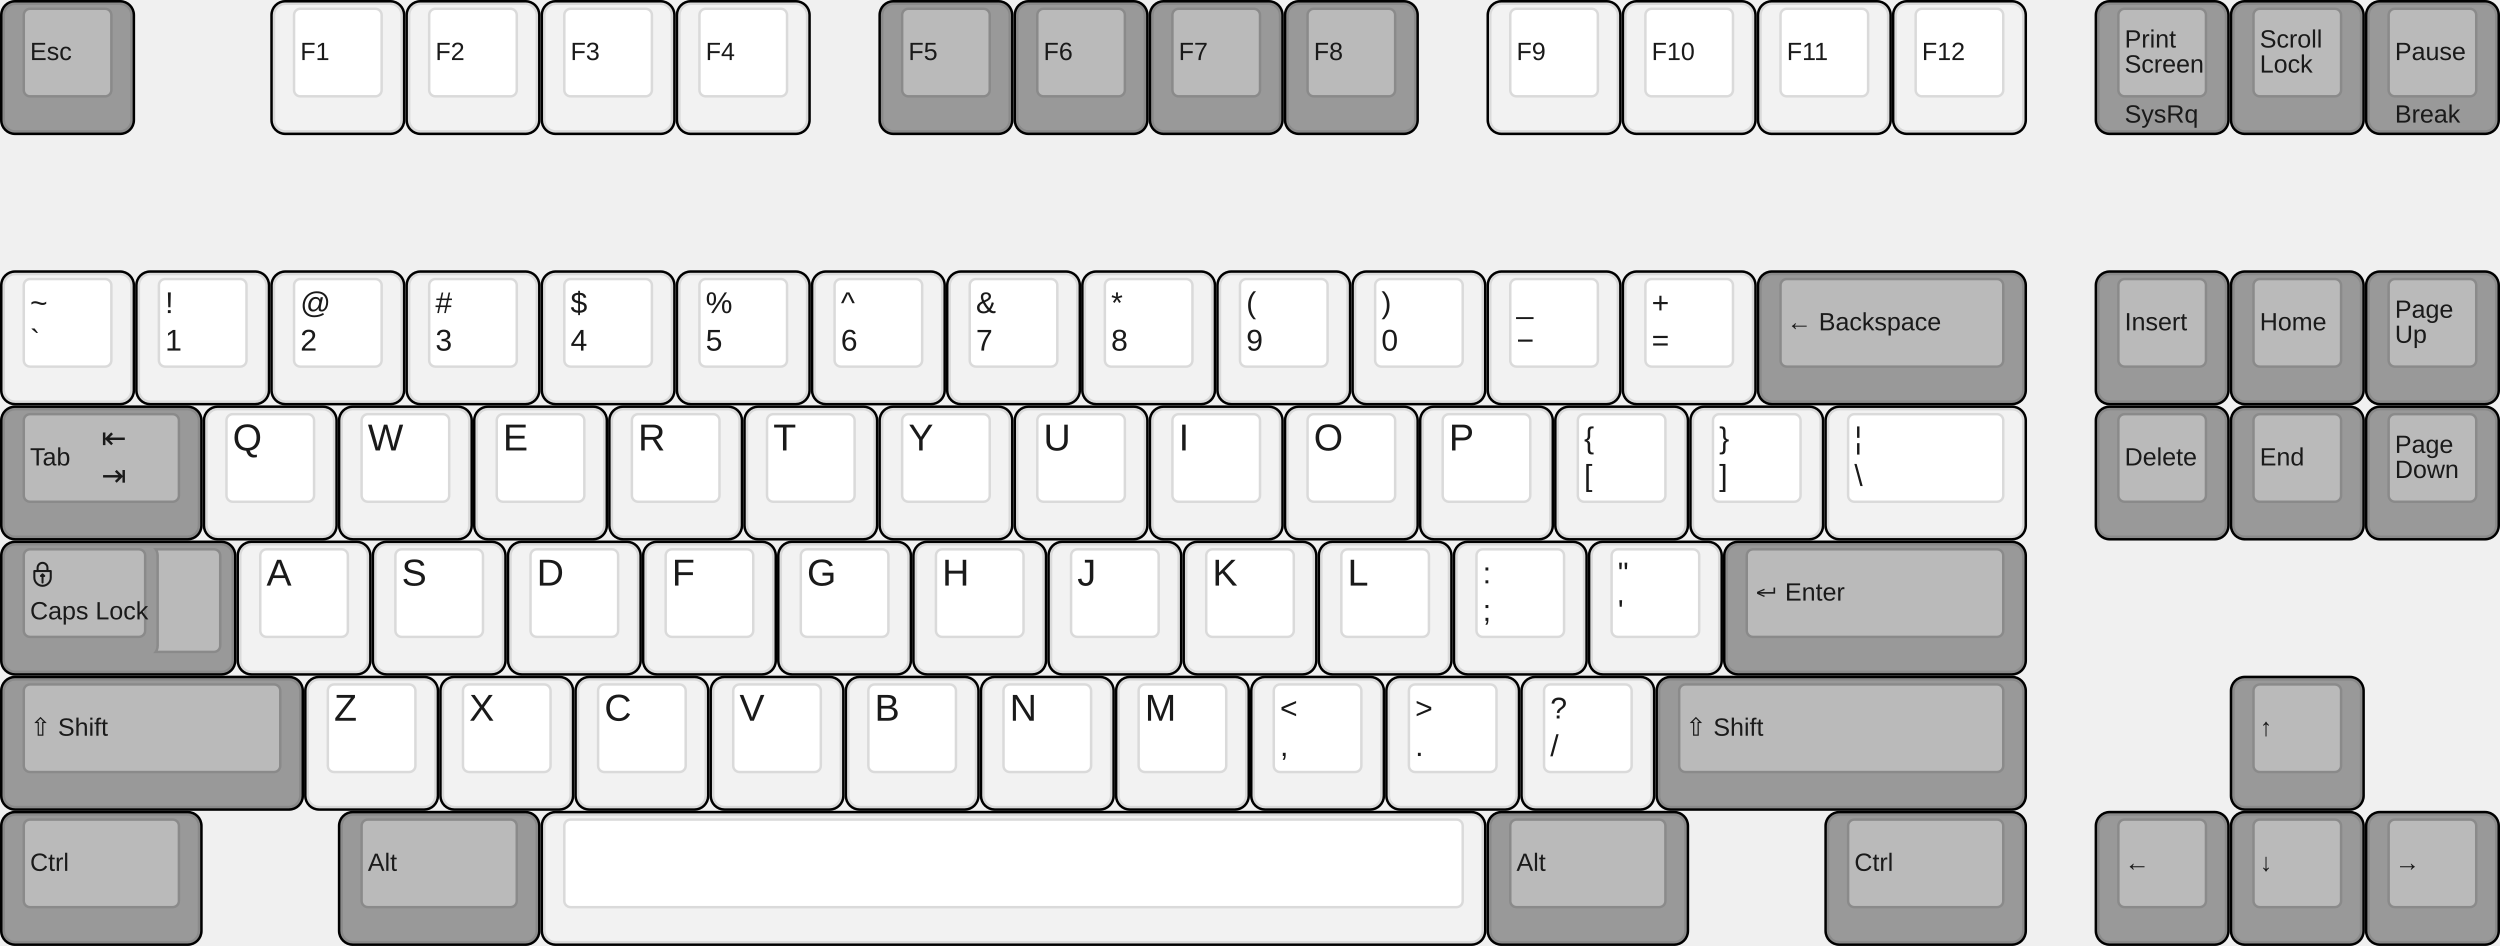
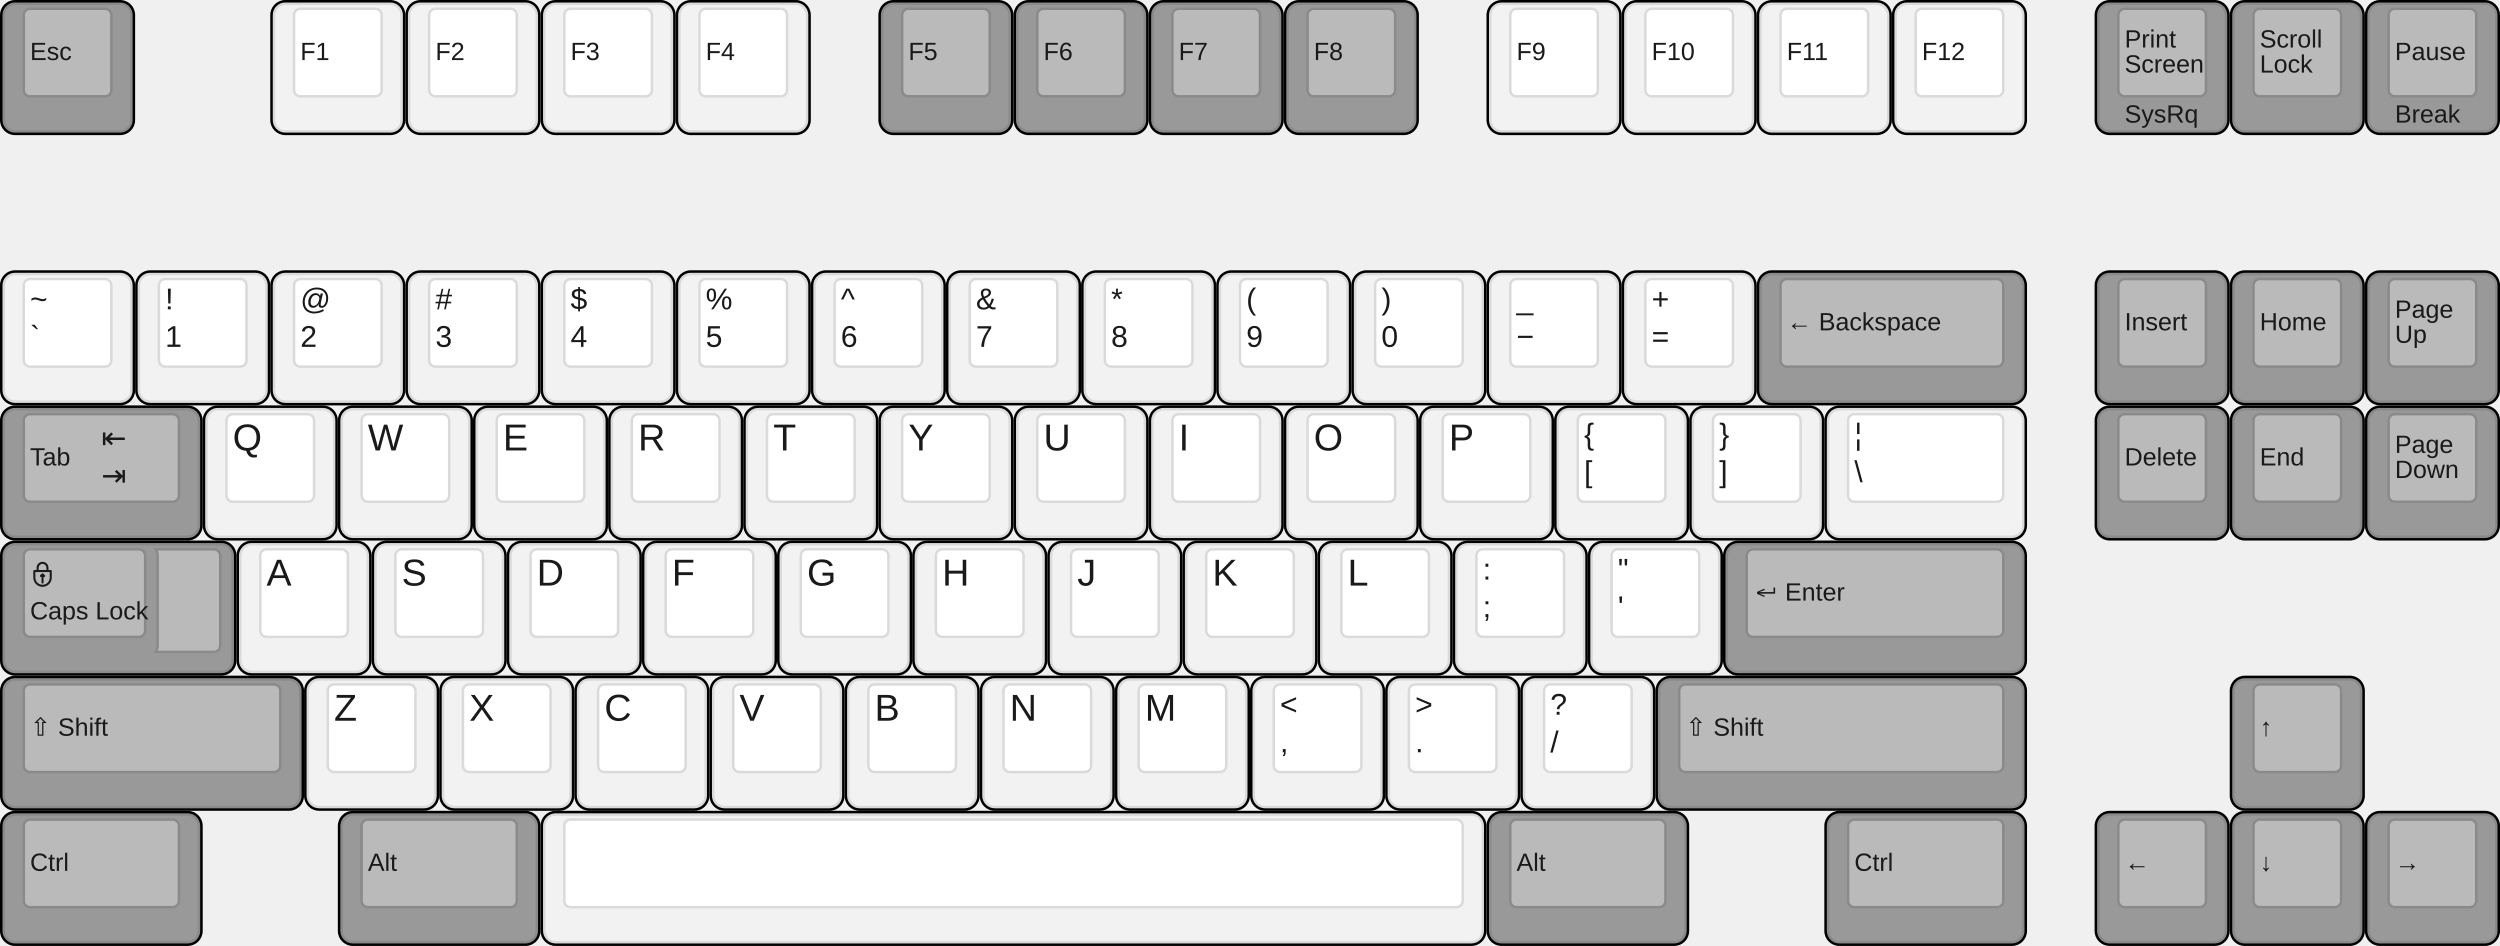
<svg xmlns="http://www.w3.org/2000/svg" xmlns:xlink="http://www.w3.org/1999/xlink" version="1.1" width="999" height="378" viewBox="0 -378 999 378">
  <defs>
    <g id="shape0">
      <path d="M 6 -54 C 2.686 -54 0 -51.314 0 -48 L 0 -6 C 0 -2.686 2.686 0 6 0 L 75 0 C 78.314 0 81 -2.686 81 -6 L 81 -48 C 81 -51.314 78.314 -54 75 -54 Z" fill="#000000" />
      <path d="M 6 -53 C 3.239 -53 1 -50.761 1 -48 L 1 -6 C 1 -3.239 3.239 -1 6 -1 L 75 -1 C 77.761 -1 80 -3.239 80 -6 L 80 -48 C 80 -50.761 77.761 -53 75 -53 Z" fill="#8a8a8a" />
      <path d="M 6 -52 C 3.791 -52 2 -50.209 2 -48 L 2 -6 C 2 -3.791 3.791 -2 6 -2 L 75 -2 C 77.209 -2 79 -3.791 79 -6 L 79 -48 C 79 -50.209 77.209 -52 75 -52 Z" fill="#999999" />
      <path d="M 12 -51 C 10.343 -51 9 -49.657 9 -48 L 9 -18 C 9 -16.343 10.343 -15 12 -15 L 69 -15 C 70.657 -15 72 -16.343 72 -18 L 72 -48 C 72 -49.657 70.657 -51 69 -51 Z" fill="#8a8a8a" />
      <path d="M 12 -50 C 10.895 -50 10 -49.105 10 -48 L 10 -18 C 10 -16.895 10.895 -16 12 -16 L 69 -16 C 70.105 -16 71 -16.895 71 -18 L 71 -48 C 71 -49.105 70.105 -50 69 -50 Z" fill="#bababa" />
    </g>
    <g id="shape1">
      <path d="M 6 -54 C 2.686 -54 0 -51.314 0 -48 L 0 -6 C 0 -2.686 2.686 0 6 0 L 372 0 C 375.314 0 378 -2.686 378 -6 L 378 -48 C 378 -51.314 375.314 -54 372 -54 Z" fill="#000000" />
      <path d="M 6 -53 C 3.239 -53 1 -50.761 1 -48 L 1 -6 C 1 -3.239 3.239 -1 6 -1 L 372 -1 C 374.761 -1 377 -3.239 377 -6 L 377 -48 C 377 -50.761 374.761 -53 372 -53 Z" fill="#dadada" />
      <path d="M 6 -52 C 3.791 -52 2 -50.209 2 -48 L 2 -6 C 2 -3.791 3.791 -2 6 -2 L 372 -2 C 374.209 -2 376 -3.791 376 -6 L 376 -48 C 376 -50.209 374.209 -52 372 -52 Z" fill="#f2f2f2" />
      <path d="M 12 -51 C 10.343 -51 9 -49.657 9 -48 L 9 -18 C 9 -16.343 10.343 -15 12 -15 L 366 -15 C 367.657 -15 369 -16.343 369 -18 L 369 -48 C 369 -49.657 367.657 -51 366 -51 Z" fill="#dadada" />
      <path d="M 12 -50 C 10.895 -50 10 -49.105 10 -48 L 10 -18 C 10 -16.895 10.895 -16 12 -16 L 366 -16 C 367.105 -16 368 -16.895 368 -18 L 368 -48 C 368 -49.105 367.105 -50 366 -50 Z" fill="#ffffff" />
    </g>
    <g id="shape2">
      <path d="M 6 -54 C 2.686 -54 0 -51.314 0 -48 L 0 -6 C 0 -2.686 2.686 0 6 0 L 48 0 C 51.314 0 54 -2.686 54 -6 L 54 -48 C 54 -51.314 51.314 -54 48 -54 Z" fill="#000000" />
      <path d="M 6 -53 C 3.239 -53 1 -50.761 1 -48 L 1 -6 C 1 -3.239 3.239 -1 6 -1 L 48 -1 C 50.761 -1 53 -3.239 53 -6 L 53 -48 C 53 -50.761 50.761 -53 48 -53 Z" fill="#8a8a8a" />
      <path d="M 6 -52 C 3.791 -52 2 -50.209 2 -48 L 2 -6 C 2 -3.791 3.791 -2 6 -2 L 48 -2 C 50.209 -2 52 -3.791 52 -6 L 52 -48 C 52 -50.209 50.209 -52 48 -52 Z" fill="#999999" />
      <path d="M 12 -51 C 10.343 -51 9 -49.657 9 -48 L 9 -18 C 9 -16.343 10.343 -15 12 -15 L 42 -15 C 43.657 -15 45 -16.343 45 -18 L 45 -48 C 45 -49.657 43.657 -51 42 -51 Z" fill="#8a8a8a" />
      <path d="M 12 -50 C 10.895 -50 10 -49.105 10 -48 L 10 -18 C 10 -16.895 10.895 -16 12 -16 L 42 -16 C 43.105 -16 44 -16.895 44 -18 L 44 -48 C 44 -49.105 43.105 -50 42 -50 Z" fill="#bababa" />
    </g>
    <g id="shape3">
      <path d="M 6 -54 C 2.686 -54 0 -51.314 0 -48 L 0 -6 C 0 -2.686 2.686 0 6 0 L 115.5 0 C 118.814 0 121.5 -2.686 121.5 -6 L 121.5 -48 C 121.5 -51.314 118.814 -54 115.5 -54 Z" fill="#000000" />
      <path d="M 6 -53 C 3.239 -53 1 -50.761 1 -48 L 1 -6 C 1 -3.239 3.239 -1 6 -1 L 115.5 -1 C 118.261 -1 120.5 -3.239 120.5 -6 L 120.5 -48 C 120.5 -50.761 118.261 -53 115.5 -53 Z" fill="#8a8a8a" />
      <path d="M 6 -52 C 3.791 -52 2 -50.209 2 -48 L 2 -6 C 2 -3.791 3.791 -2 6 -2 L 115.5 -2 C 117.709 -2 119.5 -3.791 119.5 -6 L 119.5 -48 C 119.5 -50.209 117.709 -52 115.5 -52 Z" fill="#999999" />
      <path d="M 12 -51 C 10.343 -51 9 -49.657 9 -48 L 9 -18 C 9 -16.343 10.343 -15 12 -15 L 109.5 -15 C 111.157 -15 112.5 -16.343 112.5 -18 L 112.5 -48 C 112.5 -49.657 111.157 -51 109.5 -51 Z" fill="#8a8a8a" />
      <path d="M 12 -50 C 10.895 -50 10 -49.105 10 -48 L 10 -18 C 10 -16.895 10.895 -16 12 -16 L 109.5 -16 C 110.605 -16 111.5 -16.895 111.5 -18 L 111.5 -48 C 111.5 -49.105 110.605 -50 109.5 -50 Z" fill="#bababa" />
    </g>
    <g id="shape4">
      <path d="M 6 -54 C 2.686 -54 0 -51.314 0 -48 L 0 -6 C 0 -2.686 2.686 0 6 0 L 48 0 C 51.314 0 54 -2.686 54 -6 L 54 -48 C 54 -51.314 51.314 -54 48 -54 Z" fill="#000000" />
      <path d="M 6 -53 C 3.239 -53 1 -50.761 1 -48 L 1 -6 C 1 -3.239 3.239 -1 6 -1 L 48 -1 C 50.761 -1 53 -3.239 53 -6 L 53 -48 C 53 -50.761 50.761 -53 48 -53 Z" fill="#dadada" />
      <path d="M 6 -52 C 3.791 -52 2 -50.209 2 -48 L 2 -6 C 2 -3.791 3.791 -2 6 -2 L 48 -2 C 50.209 -2 52 -3.791 52 -6 L 52 -48 C 52 -50.209 50.209 -52 48 -52 Z" fill="#f2f2f2" />
      <path d="M 12 -51 C 10.343 -51 9 -49.657 9 -48 L 9 -18 C 9 -16.343 10.343 -15 12 -15 L 42 -15 C 43.657 -15 45 -16.343 45 -18 L 45 -48 C 45 -49.657 43.657 -51 42 -51 Z" fill="#dadada" />
      <path d="M 12 -50 C 10.895 -50 10 -49.105 10 -48 L 10 -18 C 10 -16.895 10.895 -16 12 -16 L 42 -16 C 43.105 -16 44 -16.895 44 -18 L 44 -48 C 44 -49.105 43.105 -50 42 -50 Z" fill="#ffffff" />
    </g>
    <g id="shape5">
      <path d="M 6 -54 C 2.686 -54 0 -51.314 0 -48 L 0 -6 C 0 -2.686 2.686 0 6 0 L 142.5 0 C 145.814 0 148.5 -2.686 148.5 -6 L 148.5 -48 C 148.5 -51.314 145.814 -54 142.5 -54 Z" fill="#000000" />
      <path d="M 6 -53 C 3.239 -53 1 -50.761 1 -48 L 1 -6 C 1 -3.239 3.239 -1 6 -1 L 142.5 -1 C 145.261 -1 147.5 -3.239 147.5 -6 L 147.5 -48 C 147.5 -50.761 145.261 -53 142.5 -53 Z" fill="#8a8a8a" />
      <path d="M 6 -52 C 3.791 -52 2 -50.209 2 -48 L 2 -6 C 2 -3.791 3.791 -2 6 -2 L 142.5 -2 C 144.709 -2 146.5 -3.791 146.5 -6 L 146.5 -48 C 146.5 -50.209 144.709 -52 142.5 -52 Z" fill="#999999" />
      <path d="M 12 -51 C 10.343 -51 9 -49.657 9 -48 L 9 -18 C 9 -16.343 10.343 -15 12 -15 L 136.5 -15 C 138.157 -15 139.5 -16.343 139.5 -18 L 139.5 -48 C 139.5 -49.657 138.157 -51 136.5 -51 Z" fill="#8a8a8a" />
      <path d="M 12 -50 C 10.895 -50 10 -49.105 10 -48 L 10 -18 C 10 -16.895 10.895 -16 12 -16 L 136.5 -16 C 137.605 -16 138.5 -16.895 138.5 -18 L 138.5 -48 C 138.5 -49.105 137.605 -50 136.5 -50 Z" fill="#bababa" />
    </g>
    <g id="shape6">
      <path d="M 6 -54 C 2.686 -54 0 -51.314 0 -48 L 0 -6 C 0 -2.686 2.686 0 6 0 L 88.5 0 C 91.814 0 94.5 -2.686 94.5 -6 L 94.5 -48 C 94.5 -51.314 91.814 -54 88.5 -54 Z" fill="#000000" />
      <path d="M 6 -53 C 3.239 -53 1 -50.761 1 -48 L 1 -6 C 1 -3.239 3.239 -1 6 -1 L 88.5 -1 C 91.261 -1 93.5 -3.239 93.5 -6 L 93.5 -48 C 93.5 -50.761 91.261 -53 88.5 -53 Z" fill="#8a8a8a" />
      <path d="M 6 -52 C 3.791 -52 2 -50.209 2 -48 L 2 -6 C 2 -3.791 3.791 -2 6 -2 L 88.5 -2 C 90.709 -2 92.5 -3.791 92.5 -6 L 92.5 -48 C 92.5 -50.209 90.709 -52 88.5 -52 Z" fill="#999999" />
      <path d="M 12 -51 C 10.343 -51 9 -49.657 9 -48 L 9 -18 C 9 -16.343 10.343 -15 12 -15 L 55.5 -15 C 57.157 -15 58.5 -16.343 58.5 -18 L 58.5 -48 C 58.5 -49.657 57.157 -51 55.5 -51 Z M 61.146 -51 C 61.976 -50.267 62.5 -49.195 62.5 -48 L 62.5 -12 C 62.5 -10.805 61.976 -9.733 61.146 -9 L 85.5 -9 C 87.157 -9 88.5 -10.343 88.5 -12 L 88.5 -48 C 88.5 -49.657 87.157 -51 85.5 -51 Z" fill="#8a8a8a" />
      <path d="M 12 -50 C 10.895 -50 10 -49.105 10 -48 L 10 -18 C 10 -16.895 10.895 -16 12 -16 L 55.5 -16 C 56.605 -16 57.5 -16.895 57.5 -18 L 57.5 -48 C 57.5 -49.105 56.605 -50 55.5 -50 Z M 63.084 -50 C 63.352 -49.388 63.5 -48.711 63.5 -48 L 63.5 -12 C 63.5 -11.289 63.352 -10.612 63.084 -10 L 85.5 -10 C 86.605 -10 87.5 -10.895 87.5 -12 L 87.5 -48 C 87.5 -49.105 86.605 -50 85.5 -50 Z" fill="#bababa" />
    </g>
    <g id="shape7">
      <path d="M 6 -54 C 2.686 -54 0 -51.314 0 -48 L 0 -6 C 0 -2.686 2.686 0 6 0 L 75 0 C 78.314 0 81 -2.686 81 -6 L 81 -48 C 81 -51.314 78.314 -54 75 -54 Z" fill="#000000" />
      <path d="M 6 -53 C 3.239 -53 1 -50.761 1 -48 L 1 -6 C 1 -3.239 3.239 -1 6 -1 L 75 -1 C 77.761 -1 80 -3.239 80 -6 L 80 -48 C 80 -50.761 77.761 -53 75 -53 Z" fill="#dadada" />
      <path d="M 6 -52 C 3.791 -52 2 -50.209 2 -48 L 2 -6 C 2 -3.791 3.791 -2 6 -2 L 75 -2 C 77.209 -2 79 -3.791 79 -6 L 79 -48 C 79 -50.209 77.209 -52 75 -52 Z" fill="#f2f2f2" />
      <path d="M 12 -51 C 10.343 -51 9 -49.657 9 -48 L 9 -18 C 9 -16.343 10.343 -15 12 -15 L 69 -15 C 70.657 -15 72 -16.343 72 -18 L 72 -48 C 72 -49.657 70.657 -51 69 -51 Z" fill="#dadada" />
      <path d="M 12 -50 C 10.895 -50 10 -49.105 10 -48 L 10 -18 C 10 -16.895 10.895 -16 12 -16 L 69 -16 C 70.105 -16 71 -16.895 71 -18 L 71 -48 C 71 -49.105 70.105 -50 69 -50 Z" fill="#ffffff" />
    </g>
    <g id="shape8">
      <path d="M 6 -54 C 2.686 -54 0 -51.314 0 -48 L 0 -6 C 0 -2.686 2.686 0 6 0 L 102 0 C 105.314 0 108 -2.686 108 -6 L 108 -48 C 108 -51.314 105.314 -54 102 -54 Z" fill="#000000" />
      <path d="M 6 -53 C 3.239 -53 1 -50.761 1 -48 L 1 -6 C 1 -3.239 3.239 -1 6 -1 L 102 -1 C 104.761 -1 107 -3.239 107 -6 L 107 -48 C 107 -50.761 104.761 -53 102 -53 Z" fill="#8a8a8a" />
      <path d="M 6 -52 C 3.791 -52 2 -50.209 2 -48 L 2 -6 C 2 -3.791 3.791 -2 6 -2 L 102 -2 C 104.209 -2 106 -3.791 106 -6 L 106 -48 C 106 -50.209 104.209 -52 102 -52 Z" fill="#999999" />
      <path d="M 12 -51 C 10.343 -51 9 -49.657 9 -48 L 9 -18 C 9 -16.343 10.343 -15 12 -15 L 96 -15 C 97.657 -15 99 -16.343 99 -18 L 99 -48 C 99 -49.657 97.657 -51 96 -51 Z" fill="#8a8a8a" />
      <path d="M 12 -50 C 10.895 -50 10 -49.105 10 -48 L 10 -18 C 10 -16.895 10.895 -16 12 -16 L 96 -16 C 97.105 -16 98 -16.895 98 -18 L 98 -48 C 98 -49.105 97.105 -50 96 -50 Z" fill="#bababa" />
    </g>
    <path id="path0" d="M 0.828 0.328 H 0.737 v -0.09 C 0.737 0.106 0.631 0 0.5 0 S 0.262 0.106 0.262 0.238 v 0.09 h -0.09 c -0.022 0 -0.041 0.019 -0.041 0.041 v 0.263 C 0.131 0.834 0.296 1 0.5 1 c 0.203 0 0.369 -0.166 0.369 -0.369 V 0.369 C 0.869 0.346 0.851 0.328 0.828 0.328 z M 0.344 0.238 c 0 -0.086 0.07 -0.156 0.156 -0.156 s 0.155 0.07 0.155 0.156 v 0.09 H 0.344 V 0.238 z M 0.787 0.631 c 0 0.158 -0.129 0.287 -0.287 0.287 S 0.213 0.789 0.213 0.631 V 0.41 h 0.574 V 0.631 z M 0.589 0.53 c 0.012 0.007 0.02 0.021 0.02 0.035 c 0 0.023 -0.019 0.041 -0.041 0.041 c -0.001 0 -0.002 0 -0.002 0 H 0.541 v 0.221 c 0 0.023 -0.019 0.041 -0.041 0.041 c -0.023 0 -0.041 -0.018 -0.041 -0.041 V 0.606 H 0.435 c -0.017 0 -0.032 -0.01 -0.038 -0.025 C 0.39 0.566 0.394 0.548 0.405 0.537 l 0.065 -0.065 c 0.004 -0.004 0.008 -0.007 0.014 -0.009 C 0.488 0.46 0.493 0.459 0.498 0.459 c 0.001 0 0.001 0 0.002 0 h 0.001 c 0.005 0 0.01 0.001 0.015 0.003 C 0.52 0.464 0.523 0.467 0.527 0.47 c 0 0 0.001 0 0.002 0.001 L 0.589 0.53 z" />
  </defs>
  <g class="keyboard">
    <g class="key">
      <use xlink:href="#shape0" transform="translate(0 0)" />
      <text x="12" y="-30" text-anchor="start" font-family="Arial" font-size="10" fill="#1a1a1a">Ctrl</text>
    </g>
    <g class="key">
      <use xlink:href="#shape0" transform="translate(135 0)" />
      <text x="147" y="-30" text-anchor="start" font-family="Arial" font-size="10" fill="#1a1a1a">Alt</text>
    </g>
    <g class="key">
      <use xlink:href="#shape1" transform="translate(216 0)" />
    </g>
    <g class="key">
      <use xlink:href="#shape0" transform="translate(594 0)" />
      <text x="606" y="-30" text-anchor="start" font-family="Arial" font-size="10" fill="#1a1a1a">Alt</text>
    </g>
    <g class="key">
      <use xlink:href="#shape0" transform="translate(729 0)" />
      <text x="741" y="-30" text-anchor="start" font-family="Arial" font-size="10" fill="#1a1a1a">Ctrl</text>
    </g>
    <g class="key">
      <use xlink:href="#shape2" transform="translate(837 0)" />
      <text x="849" y="-30" text-anchor="start" font-family="Arial" font-size="10" fill="#1a1a1a">←</text>
    </g>
    <g class="key">
      <use xlink:href="#shape2" transform="translate(891 0)" />
      <text x="903" y="-30" text-anchor="start" font-family="Arial" font-size="10" fill="#1a1a1a">↓</text>
    </g>
    <g class="key">
      <use xlink:href="#shape2" transform="translate(945 0)" />
      <text x="957" y="-30" text-anchor="start" font-family="Arial" font-size="10" fill="#1a1a1a">→</text>
    </g>
    <g class="key">
      <use xlink:href="#shape3" transform="translate(0 -54)" />
      <text x="12" y="-84" text-anchor="start" font-family="Arial" font-size="10" fill="#1a1a1a">⇧ Shift</text>
    </g>
    <g class="key">
      <use xlink:href="#shape4" transform="translate(121.5 -54)" />
      <text x="133.5" y="-90" text-anchor="start" font-family="Arial" font-size="15" fill="#1a1a1a">Z</text>
    </g>
    <g class="key">
      <use xlink:href="#shape4" transform="translate(175.5 -54)" />
      <text x="187.5" y="-90" text-anchor="start" font-family="Arial" font-size="15" fill="#1a1a1a">X</text>
    </g>
    <g class="key">
      <use xlink:href="#shape4" transform="translate(229.5 -54)" />
      <text x="241.5" y="-90" text-anchor="start" font-family="Arial" font-size="15" fill="#1a1a1a">C</text>
    </g>
    <g class="key">
      <use xlink:href="#shape4" transform="translate(283.5 -54)" />
      <text x="295.5" y="-90" text-anchor="start" font-family="Arial" font-size="15" fill="#1a1a1a">V</text>
    </g>
    <g class="key">
      <use xlink:href="#shape4" transform="translate(337.5 -54)" />
      <text x="349.5" y="-90" text-anchor="start" font-family="Arial" font-size="15" fill="#1a1a1a">B</text>
    </g>
    <g class="key">
      <use xlink:href="#shape4" transform="translate(391.5 -54)" />
      <text x="403.5" y="-90" text-anchor="start" font-family="Arial" font-size="15" fill="#1a1a1a">N</text>
    </g>
    <g class="key">
      <use xlink:href="#shape4" transform="translate(445.5 -54)" />
      <text x="457.5" y="-90" text-anchor="start" font-family="Arial" font-size="15" fill="#1a1a1a">M</text>
    </g>
    <g class="key">
      <use xlink:href="#shape4" transform="translate(499.5 -54)" />
-       <text x="511.5" y="-75.9" text-anchor="start" font-family="Arial" font-size="12" fill="#1a1a1a">,</text>
-       <text x="511.5" y="-90.9" text-anchor="start" font-family="Arial" font-size="12" fill="#1a1a1a">&lt;</text>
+       <text x="511.5" y="-77.4" text-anchor="start" font-family="Arial" font-size="12" fill="#1a1a1a">,</text>
+       <text x="511.5" y="-92.4" text-anchor="start" font-family="Arial" font-size="12" fill="#1a1a1a">&lt;</text>
    </g>
    <g class="key">
      <use xlink:href="#shape4" transform="translate(553.5 -54)" />
-       <text x="565.5" y="-75.9" text-anchor="start" font-family="Arial" font-size="12" fill="#1a1a1a">.</text>
-       <text x="565.5" y="-90.9" text-anchor="start" font-family="Arial" font-size="12" fill="#1a1a1a">&gt;</text>
+       <text x="565.5" y="-77.4" text-anchor="start" font-family="Arial" font-size="12" fill="#1a1a1a">.</text>
+       <text x="565.5" y="-92.4" text-anchor="start" font-family="Arial" font-size="12" fill="#1a1a1a">&gt;</text>
    </g>
    <g class="key">
      <use xlink:href="#shape4" transform="translate(607.5 -54)" />
-       <text x="619.5" y="-75.9" text-anchor="start" font-family="Arial" font-size="12" fill="#1a1a1a">/</text>
-       <text x="619.5" y="-90.9" text-anchor="start" font-family="Arial" font-size="12" fill="#1a1a1a">?</text>
+       <text x="619.5" y="-77.4" text-anchor="start" font-family="Arial" font-size="12" fill="#1a1a1a">/</text>
+       <text x="619.5" y="-92.4" text-anchor="start" font-family="Arial" font-size="12" fill="#1a1a1a">?</text>
    </g>
    <g class="key">
      <use xlink:href="#shape5" transform="translate(661.5 -54)" />
      <text x="673.5" y="-84" text-anchor="start" font-family="Arial" font-size="10" fill="#1a1a1a">⇧ Shift</text>
    </g>
    <g class="key">
      <use xlink:href="#shape2" transform="translate(891 -54)" />
      <text x="903" y="-84" text-anchor="start" font-family="Arial" font-size="10" fill="#1a1a1a">↑</text>
    </g>
    <g class="key">
      <use xlink:href="#shape6" transform="translate(0 -108)" />
      <text x="12" y="-130.5" text-anchor="start" font-family="Arial" font-size="10" textLength="43.5" lengthAdjust="spacingAndGlyphs" fill="#1a1a1a">Caps Lock</text>
      <use xlink:href="#path0" transform="translate(12 -153.5) scale(10 10)" fill="#1a1a1a" />
    </g>
    <g class="key">
      <use xlink:href="#shape4" transform="translate(94.5 -108)" />
      <text x="106.5" y="-144" text-anchor="start" font-family="Arial" font-size="15" fill="#1a1a1a">A</text>
    </g>
    <g class="key">
      <use xlink:href="#shape4" transform="translate(148.5 -108)" />
      <text x="160.5" y="-144" text-anchor="start" font-family="Arial" font-size="15" fill="#1a1a1a">S</text>
    </g>
    <g class="key">
      <use xlink:href="#shape4" transform="translate(202.5 -108)" />
      <text x="214.5" y="-144" text-anchor="start" font-family="Arial" font-size="15" fill="#1a1a1a">D</text>
    </g>
    <g class="key">
      <use xlink:href="#shape4" transform="translate(256.5 -108)" />
      <text x="268.5" y="-144" text-anchor="start" font-family="Arial" font-size="15" fill="#1a1a1a">F</text>
    </g>
    <g class="key">
      <use xlink:href="#shape4" transform="translate(310.5 -108)" />
      <text x="322.5" y="-144" text-anchor="start" font-family="Arial" font-size="15" fill="#1a1a1a">G</text>
    </g>
    <g class="key">
      <use xlink:href="#shape4" transform="translate(364.5 -108)" />
      <text x="376.5" y="-144" text-anchor="start" font-family="Arial" font-size="15" fill="#1a1a1a">H</text>
    </g>
    <g class="key">
      <use xlink:href="#shape4" transform="translate(418.5 -108)" />
      <text x="430.5" y="-144" text-anchor="start" font-family="Arial" font-size="15" fill="#1a1a1a">J</text>
    </g>
    <g class="key">
      <use xlink:href="#shape4" transform="translate(472.5 -108)" />
      <text x="484.5" y="-144" text-anchor="start" font-family="Arial" font-size="15" fill="#1a1a1a">K</text>
    </g>
    <g class="key">
      <use xlink:href="#shape4" transform="translate(526.5 -108)" />
      <text x="538.5" y="-144" text-anchor="start" font-family="Arial" font-size="15" fill="#1a1a1a">L</text>
    </g>
    <g class="key">
      <use xlink:href="#shape4" transform="translate(580.5 -108)" />
-       <text x="592.5" y="-129.9" text-anchor="start" font-family="Arial" font-size="12" fill="#1a1a1a">;</text>
-       <text x="592.5" y="-144.9" text-anchor="start" font-family="Arial" font-size="12" fill="#1a1a1a">:</text>
+       <text x="592.5" y="-131.4" text-anchor="start" font-family="Arial" font-size="12" fill="#1a1a1a">;</text>
+       <text x="592.5" y="-146.4" text-anchor="start" font-family="Arial" font-size="12" fill="#1a1a1a">:</text>
    </g>
    <g class="key">
      <use xlink:href="#shape4" transform="translate(634.5 -108)" />
-       <text x="646.5" y="-129.9" text-anchor="start" font-family="Arial" font-size="12" fill="#1a1a1a">'</text>
-       <text x="646.5" y="-144.9" text-anchor="start" font-family="Arial" font-size="12" fill="#1a1a1a">"</text>
+       <text x="646.5" y="-131.4" text-anchor="start" font-family="Arial" font-size="12" fill="#1a1a1a">'</text>
+       <text x="646.5" y="-146.4" text-anchor="start" font-family="Arial" font-size="12" fill="#1a1a1a">"</text>
    </g>
    <g class="key">
      <use xlink:href="#shape3" transform="translate(688.5 -108)" />
      <text x="700.5" y="-138" text-anchor="start" font-family="Arial" font-size="10" fill="#1a1a1a">↵ Enter</text>
    </g>
    <g class="key">
      <use xlink:href="#shape0" transform="translate(0 -162)" />
      <text x="12" y="-192" text-anchor="start" font-family="Arial" font-size="10" fill="#1a1a1a">Tab</text>
      <text x="40.5" y="-183.9" text-anchor="start" font-family="Arial" font-size="12" fill="#1a1a1a">⇥</text>
      <text x="40.5" y="-198.9" text-anchor="start" font-family="Arial" font-size="12" fill="#1a1a1a">⇤</text>
    </g>
    <g class="key">
      <use xlink:href="#shape4" transform="translate(81 -162)" />
      <text x="93" y="-198" text-anchor="start" font-family="Arial" font-size="15" fill="#1a1a1a">Q</text>
    </g>
    <g class="key">
      <use xlink:href="#shape4" transform="translate(135 -162)" />
      <text x="147" y="-198" text-anchor="start" font-family="Arial" font-size="15" fill="#1a1a1a">W</text>
    </g>
    <g class="key">
      <use xlink:href="#shape4" transform="translate(189 -162)" />
      <text x="201" y="-198" text-anchor="start" font-family="Arial" font-size="15" fill="#1a1a1a">E</text>
    </g>
    <g class="key">
      <use xlink:href="#shape4" transform="translate(243 -162)" />
      <text x="255" y="-198" text-anchor="start" font-family="Arial" font-size="15" fill="#1a1a1a">R</text>
    </g>
    <g class="key">
      <use xlink:href="#shape4" transform="translate(297 -162)" />
      <text x="309" y="-198" text-anchor="start" font-family="Arial" font-size="15" fill="#1a1a1a">T</text>
    </g>
    <g class="key">
      <use xlink:href="#shape4" transform="translate(351 -162)" />
      <text x="363" y="-198" text-anchor="start" font-family="Arial" font-size="15" fill="#1a1a1a">Y</text>
    </g>
    <g class="key">
      <use xlink:href="#shape4" transform="translate(405 -162)" />
      <text x="417" y="-198" text-anchor="start" font-family="Arial" font-size="15" fill="#1a1a1a">U</text>
    </g>
    <g class="key">
      <use xlink:href="#shape4" transform="translate(459 -162)" />
      <text x="471" y="-198" text-anchor="start" font-family="Arial" font-size="15" fill="#1a1a1a">I</text>
    </g>
    <g class="key">
      <use xlink:href="#shape4" transform="translate(513 -162)" />
      <text x="525" y="-198" text-anchor="start" font-family="Arial" font-size="15" fill="#1a1a1a">O</text>
    </g>
    <g class="key">
      <use xlink:href="#shape4" transform="translate(567 -162)" />
      <text x="579" y="-198" text-anchor="start" font-family="Arial" font-size="15" fill="#1a1a1a">P</text>
    </g>
    <g class="key">
      <use xlink:href="#shape4" transform="translate(621 -162)" />
-       <text x="633" y="-183.9" text-anchor="start" font-family="Arial" font-size="12" fill="#1a1a1a">[</text>
-       <text x="633" y="-198.9" text-anchor="start" font-family="Arial" font-size="12" fill="#1a1a1a">{</text>
+       <text x="633" y="-185.4" text-anchor="start" font-family="Arial" font-size="12" fill="#1a1a1a">[</text>
+       <text x="633" y="-200.4" text-anchor="start" font-family="Arial" font-size="12" fill="#1a1a1a">{</text>
    </g>
    <g class="key">
      <use xlink:href="#shape4" transform="translate(675 -162)" />
-       <text x="687" y="-183.9" text-anchor="start" font-family="Arial" font-size="12" fill="#1a1a1a">]</text>
-       <text x="687" y="-198.9" text-anchor="start" font-family="Arial" font-size="12" fill="#1a1a1a">}</text>
+       <text x="687" y="-185.4" text-anchor="start" font-family="Arial" font-size="12" fill="#1a1a1a">]</text>
+       <text x="687" y="-200.4" text-anchor="start" font-family="Arial" font-size="12" fill="#1a1a1a">}</text>
    </g>
    <g class="key">
      <use xlink:href="#shape7" transform="translate(729 -162)" />
-       <text x="741" y="-183.9" text-anchor="start" font-family="Arial" font-size="12" fill="#1a1a1a">\</text>
-       <text x="741" y="-198.9" text-anchor="start" font-family="Arial" font-size="12" fill="#1a1a1a">¦</text>
+       <text x="741" y="-185.4" text-anchor="start" font-family="Arial" font-size="12" fill="#1a1a1a">\</text>
+       <text x="741" y="-200.4" text-anchor="start" font-family="Arial" font-size="12" fill="#1a1a1a">¦</text>
    </g>
    <g class="key">
      <use xlink:href="#shape2" transform="translate(837 -162)" />
      <text x="849" y="-192" text-anchor="start" font-family="Arial" font-size="10" fill="#1a1a1a">Delete</text>
    </g>
    <g class="key">
      <use xlink:href="#shape2" transform="translate(891 -162)" />
      <text x="903" y="-192" text-anchor="start" font-family="Arial" font-size="10" fill="#1a1a1a">End</text>
    </g>
    <g class="key">
      <use xlink:href="#shape2" transform="translate(945 -162)" />
      <text x="957" y="-197" text-anchor="start" font-family="Arial" font-size="10" fill="#1a1a1a">Page</text>
      <text x="957" y="-187" text-anchor="start" font-family="Arial" font-size="10" fill="#1a1a1a">Down</text>
    </g>
    <g class="key">
      <use xlink:href="#shape4" transform="translate(0 -216)" />
-       <text x="12" y="-237.9" text-anchor="start" font-family="Arial" font-size="12" fill="#1a1a1a">`</text>
-       <text x="12" y="-252.9" text-anchor="start" font-family="Arial" font-size="12" fill="#1a1a1a">~</text>
+       <text x="12" y="-239.4" text-anchor="start" font-family="Arial" font-size="12" fill="#1a1a1a">`</text>
+       <text x="12" y="-254.4" text-anchor="start" font-family="Arial" font-size="12" fill="#1a1a1a">~</text>
    </g>
    <g class="key">
      <use xlink:href="#shape4" transform="translate(54 -216)" />
-       <text x="66" y="-237.9" text-anchor="start" font-family="Arial" font-size="12" fill="#1a1a1a">1</text>
-       <text x="66" y="-252.9" text-anchor="start" font-family="Arial" font-size="12" fill="#1a1a1a">!</text>
+       <text x="66" y="-239.4" text-anchor="start" font-family="Arial" font-size="12" fill="#1a1a1a">1</text>
+       <text x="66" y="-254.4" text-anchor="start" font-family="Arial" font-size="12" fill="#1a1a1a">!</text>
    </g>
    <g class="key">
      <use xlink:href="#shape4" transform="translate(108 -216)" />
-       <text x="120" y="-237.9" text-anchor="start" font-family="Arial" font-size="12" fill="#1a1a1a">2</text>
-       <text x="120" y="-252.9" text-anchor="start" font-family="Arial" font-size="12" fill="#1a1a1a">@</text>
+       <text x="120" y="-239.4" text-anchor="start" font-family="Arial" font-size="12" fill="#1a1a1a">2</text>
+       <text x="120" y="-254.4" text-anchor="start" font-family="Arial" font-size="12" fill="#1a1a1a">@</text>
    </g>
    <g class="key">
      <use xlink:href="#shape4" transform="translate(162 -216)" />
-       <text x="174" y="-237.9" text-anchor="start" font-family="Arial" font-size="12" fill="#1a1a1a">3</text>
-       <text x="174" y="-252.9" text-anchor="start" font-family="Arial" font-size="12" fill="#1a1a1a">#</text>
+       <text x="174" y="-239.4" text-anchor="start" font-family="Arial" font-size="12" fill="#1a1a1a">3</text>
+       <text x="174" y="-254.4" text-anchor="start" font-family="Arial" font-size="12" fill="#1a1a1a">#</text>
    </g>
    <g class="key">
      <use xlink:href="#shape4" transform="translate(216 -216)" />
-       <text x="228" y="-237.9" text-anchor="start" font-family="Arial" font-size="12" fill="#1a1a1a">4</text>
-       <text x="228" y="-252.9" text-anchor="start" font-family="Arial" font-size="12" fill="#1a1a1a">$</text>
+       <text x="228" y="-239.4" text-anchor="start" font-family="Arial" font-size="12" fill="#1a1a1a">4</text>
+       <text x="228" y="-254.4" text-anchor="start" font-family="Arial" font-size="12" fill="#1a1a1a">$</text>
    </g>
    <g class="key">
      <use xlink:href="#shape4" transform="translate(270 -216)" />
-       <text x="282" y="-237.9" text-anchor="start" font-family="Arial" font-size="12" fill="#1a1a1a">5</text>
-       <text x="282" y="-252.9" text-anchor="start" font-family="Arial" font-size="12" fill="#1a1a1a">%</text>
+       <text x="282" y="-239.4" text-anchor="start" font-family="Arial" font-size="12" fill="#1a1a1a">5</text>
+       <text x="282" y="-254.4" text-anchor="start" font-family="Arial" font-size="12" fill="#1a1a1a">%</text>
    </g>
    <g class="key">
      <use xlink:href="#shape4" transform="translate(324 -216)" />
-       <text x="336" y="-237.9" text-anchor="start" font-family="Arial" font-size="12" fill="#1a1a1a">6</text>
-       <text x="336" y="-252.9" text-anchor="start" font-family="Arial" font-size="12" fill="#1a1a1a">^</text>
+       <text x="336" y="-239.4" text-anchor="start" font-family="Arial" font-size="12" fill="#1a1a1a">6</text>
+       <text x="336" y="-254.4" text-anchor="start" font-family="Arial" font-size="12" fill="#1a1a1a">^</text>
    </g>
    <g class="key">
      <use xlink:href="#shape4" transform="translate(378 -216)" />
-       <text x="390" y="-237.9" text-anchor="start" font-family="Arial" font-size="12" fill="#1a1a1a">7</text>
-       <text x="390" y="-252.9" text-anchor="start" font-family="Arial" font-size="12" fill="#1a1a1a">&amp;</text>
+       <text x="390" y="-239.4" text-anchor="start" font-family="Arial" font-size="12" fill="#1a1a1a">7</text>
+       <text x="390" y="-254.4" text-anchor="start" font-family="Arial" font-size="12" fill="#1a1a1a">&amp;</text>
    </g>
    <g class="key">
      <use xlink:href="#shape4" transform="translate(432 -216)" />
-       <text x="444" y="-237.9" text-anchor="start" font-family="Arial" font-size="12" fill="#1a1a1a">8</text>
-       <text x="444" y="-252.9" text-anchor="start" font-family="Arial" font-size="12" fill="#1a1a1a">*</text>
+       <text x="444" y="-239.4" text-anchor="start" font-family="Arial" font-size="12" fill="#1a1a1a">8</text>
+       <text x="444" y="-254.4" text-anchor="start" font-family="Arial" font-size="12" fill="#1a1a1a">*</text>
    </g>
    <g class="key">
      <use xlink:href="#shape4" transform="translate(486 -216)" />
-       <text x="498" y="-237.9" text-anchor="start" font-family="Arial" font-size="12" fill="#1a1a1a">9</text>
-       <text x="498" y="-252.9" text-anchor="start" font-family="Arial" font-size="12" fill="#1a1a1a">(</text>
+       <text x="498" y="-239.4" text-anchor="start" font-family="Arial" font-size="12" fill="#1a1a1a">9</text>
+       <text x="498" y="-254.4" text-anchor="start" font-family="Arial" font-size="12" fill="#1a1a1a">(</text>
    </g>
    <g class="key">
      <use xlink:href="#shape4" transform="translate(540 -216)" />
-       <text x="552" y="-237.9" text-anchor="start" font-family="Arial" font-size="12" fill="#1a1a1a">0</text>
-       <text x="552" y="-252.9" text-anchor="start" font-family="Arial" font-size="12" fill="#1a1a1a">)</text>
+       <text x="552" y="-239.4" text-anchor="start" font-family="Arial" font-size="12" fill="#1a1a1a">0</text>
+       <text x="552" y="-254.4" text-anchor="start" font-family="Arial" font-size="12" fill="#1a1a1a">)</text>
    </g>
    <g class="key">
      <use xlink:href="#shape4" transform="translate(594 -216)" />
-       <text x="606" y="-237.9" text-anchor="start" font-family="Arial" font-size="12" fill="#1a1a1a">−</text>
-       <text x="606" y="-252.9" text-anchor="start" font-family="Arial" font-size="12" fill="#1a1a1a">_</text>
+       <text x="606" y="-239.4" text-anchor="start" font-family="Arial" font-size="12" fill="#1a1a1a">−</text>
+       <text x="606" y="-254.4" text-anchor="start" font-family="Arial" font-size="12" fill="#1a1a1a">_</text>
    </g>
    <g class="key">
      <use xlink:href="#shape4" transform="translate(648 -216)" />
-       <text x="660" y="-237.9" text-anchor="start" font-family="Arial" font-size="12" fill="#1a1a1a">=</text>
-       <text x="660" y="-252.9" text-anchor="start" font-family="Arial" font-size="12" fill="#1a1a1a">+</text>
+       <text x="660" y="-239.4" text-anchor="start" font-family="Arial" font-size="12" fill="#1a1a1a">=</text>
+       <text x="660" y="-254.4" text-anchor="start" font-family="Arial" font-size="12" fill="#1a1a1a">+</text>
    </g>
    <g class="key">
      <use xlink:href="#shape8" transform="translate(702 -216)" />
      <text x="714" y="-246" text-anchor="start" font-family="Arial" font-size="10" fill="#1a1a1a">← Backspace</text>
    </g>
    <g class="key">
      <use xlink:href="#shape2" transform="translate(837 -216)" />
      <text x="849" y="-246" text-anchor="start" font-family="Arial" font-size="10" fill="#1a1a1a">Insert</text>
    </g>
    <g class="key">
      <use xlink:href="#shape2" transform="translate(891 -216)" />
      <text x="903" y="-246" text-anchor="start" font-family="Arial" font-size="10" fill="#1a1a1a">Home</text>
    </g>
    <g class="key">
      <use xlink:href="#shape2" transform="translate(945 -216)" />
      <text x="957" y="-251" text-anchor="start" font-family="Arial" font-size="10" fill="#1a1a1a">Page</text>
      <text x="957" y="-241" text-anchor="start" font-family="Arial" font-size="10" fill="#1a1a1a">Up</text>
    </g>
    <g class="key">
      <use xlink:href="#shape2" transform="translate(0 -324)" />
      <text x="12" y="-354" text-anchor="start" font-family="Arial" font-size="10" fill="#1a1a1a">Esc</text>
    </g>
    <g class="key">
      <use xlink:href="#shape4" transform="translate(108 -324)" />
      <text x="120" y="-354" text-anchor="start" font-family="Arial" font-size="10" fill="#1a1a1a">F1</text>
    </g>
    <g class="key">
      <use xlink:href="#shape4" transform="translate(162 -324)" />
      <text x="174" y="-354" text-anchor="start" font-family="Arial" font-size="10" fill="#1a1a1a">F2</text>
    </g>
    <g class="key">
      <use xlink:href="#shape4" transform="translate(216 -324)" />
      <text x="228" y="-354" text-anchor="start" font-family="Arial" font-size="10" fill="#1a1a1a">F3</text>
    </g>
    <g class="key">
      <use xlink:href="#shape4" transform="translate(270 -324)" />
      <text x="282" y="-354" text-anchor="start" font-family="Arial" font-size="10" fill="#1a1a1a">F4</text>
    </g>
    <g class="key">
      <use xlink:href="#shape2" transform="translate(351 -324)" />
      <text x="363" y="-354" text-anchor="start" font-family="Arial" font-size="10" fill="#1a1a1a">F5</text>
    </g>
    <g class="key">
      <use xlink:href="#shape2" transform="translate(405 -324)" />
      <text x="417" y="-354" text-anchor="start" font-family="Arial" font-size="10" fill="#1a1a1a">F6</text>
    </g>
    <g class="key">
      <use xlink:href="#shape2" transform="translate(459 -324)" />
      <text x="471" y="-354" text-anchor="start" font-family="Arial" font-size="10" fill="#1a1a1a">F7</text>
    </g>
    <g class="key">
      <use xlink:href="#shape2" transform="translate(513 -324)" />
      <text x="525" y="-354" text-anchor="start" font-family="Arial" font-size="10" fill="#1a1a1a">F8</text>
    </g>
    <g class="key">
      <use xlink:href="#shape4" transform="translate(594 -324)" />
      <text x="606" y="-354" text-anchor="start" font-family="Arial" font-size="10" fill="#1a1a1a">F9</text>
    </g>
    <g class="key">
      <use xlink:href="#shape4" transform="translate(648 -324)" />
      <text x="660" y="-354" text-anchor="start" font-family="Arial" font-size="10" fill="#1a1a1a">F10</text>
    </g>
    <g class="key">
      <use xlink:href="#shape4" transform="translate(702 -324)" />
      <text x="714" y="-354" text-anchor="start" font-family="Arial" font-size="10" fill="#1a1a1a">F11</text>
    </g>
    <g class="key">
      <use xlink:href="#shape4" transform="translate(756 -324)" />
      <text x="768" y="-354" text-anchor="start" font-family="Arial" font-size="10" fill="#1a1a1a">F12</text>
    </g>
    <g class="key">
      <use xlink:href="#shape2" transform="translate(837 -324)" />
      <text x="849" y="-359" text-anchor="start" font-family="Arial" font-size="10" fill="#1a1a1a">Print</text>
      <text x="849" y="-349" text-anchor="start" font-family="Arial" font-size="10" textLength="30" lengthAdjust="spacingAndGlyphs" fill="#1a1a1a">Screen</text>
      <text x="849" y="-329" text-anchor="start" font-family="Arial" font-size="10" fill="#1a1a1a">SysRq</text>
    </g>
    <g class="key">
      <use xlink:href="#shape2" transform="translate(891 -324)" />
      <text x="903" y="-359" text-anchor="start" font-family="Arial" font-size="10" fill="#1a1a1a">Scroll</text>
      <text x="903" y="-349" text-anchor="start" font-family="Arial" font-size="10" fill="#1a1a1a">Lock</text>
    </g>
    <g class="key">
      <use xlink:href="#shape2" transform="translate(945 -324)" />
      <text x="957" y="-354" text-anchor="start" font-family="Arial" font-size="10" fill="#1a1a1a">Pause</text>
      <text x="957" y="-329" text-anchor="start" font-family="Arial" font-size="10" fill="#1a1a1a">Break</text>
    </g>
  </g>
</svg>
